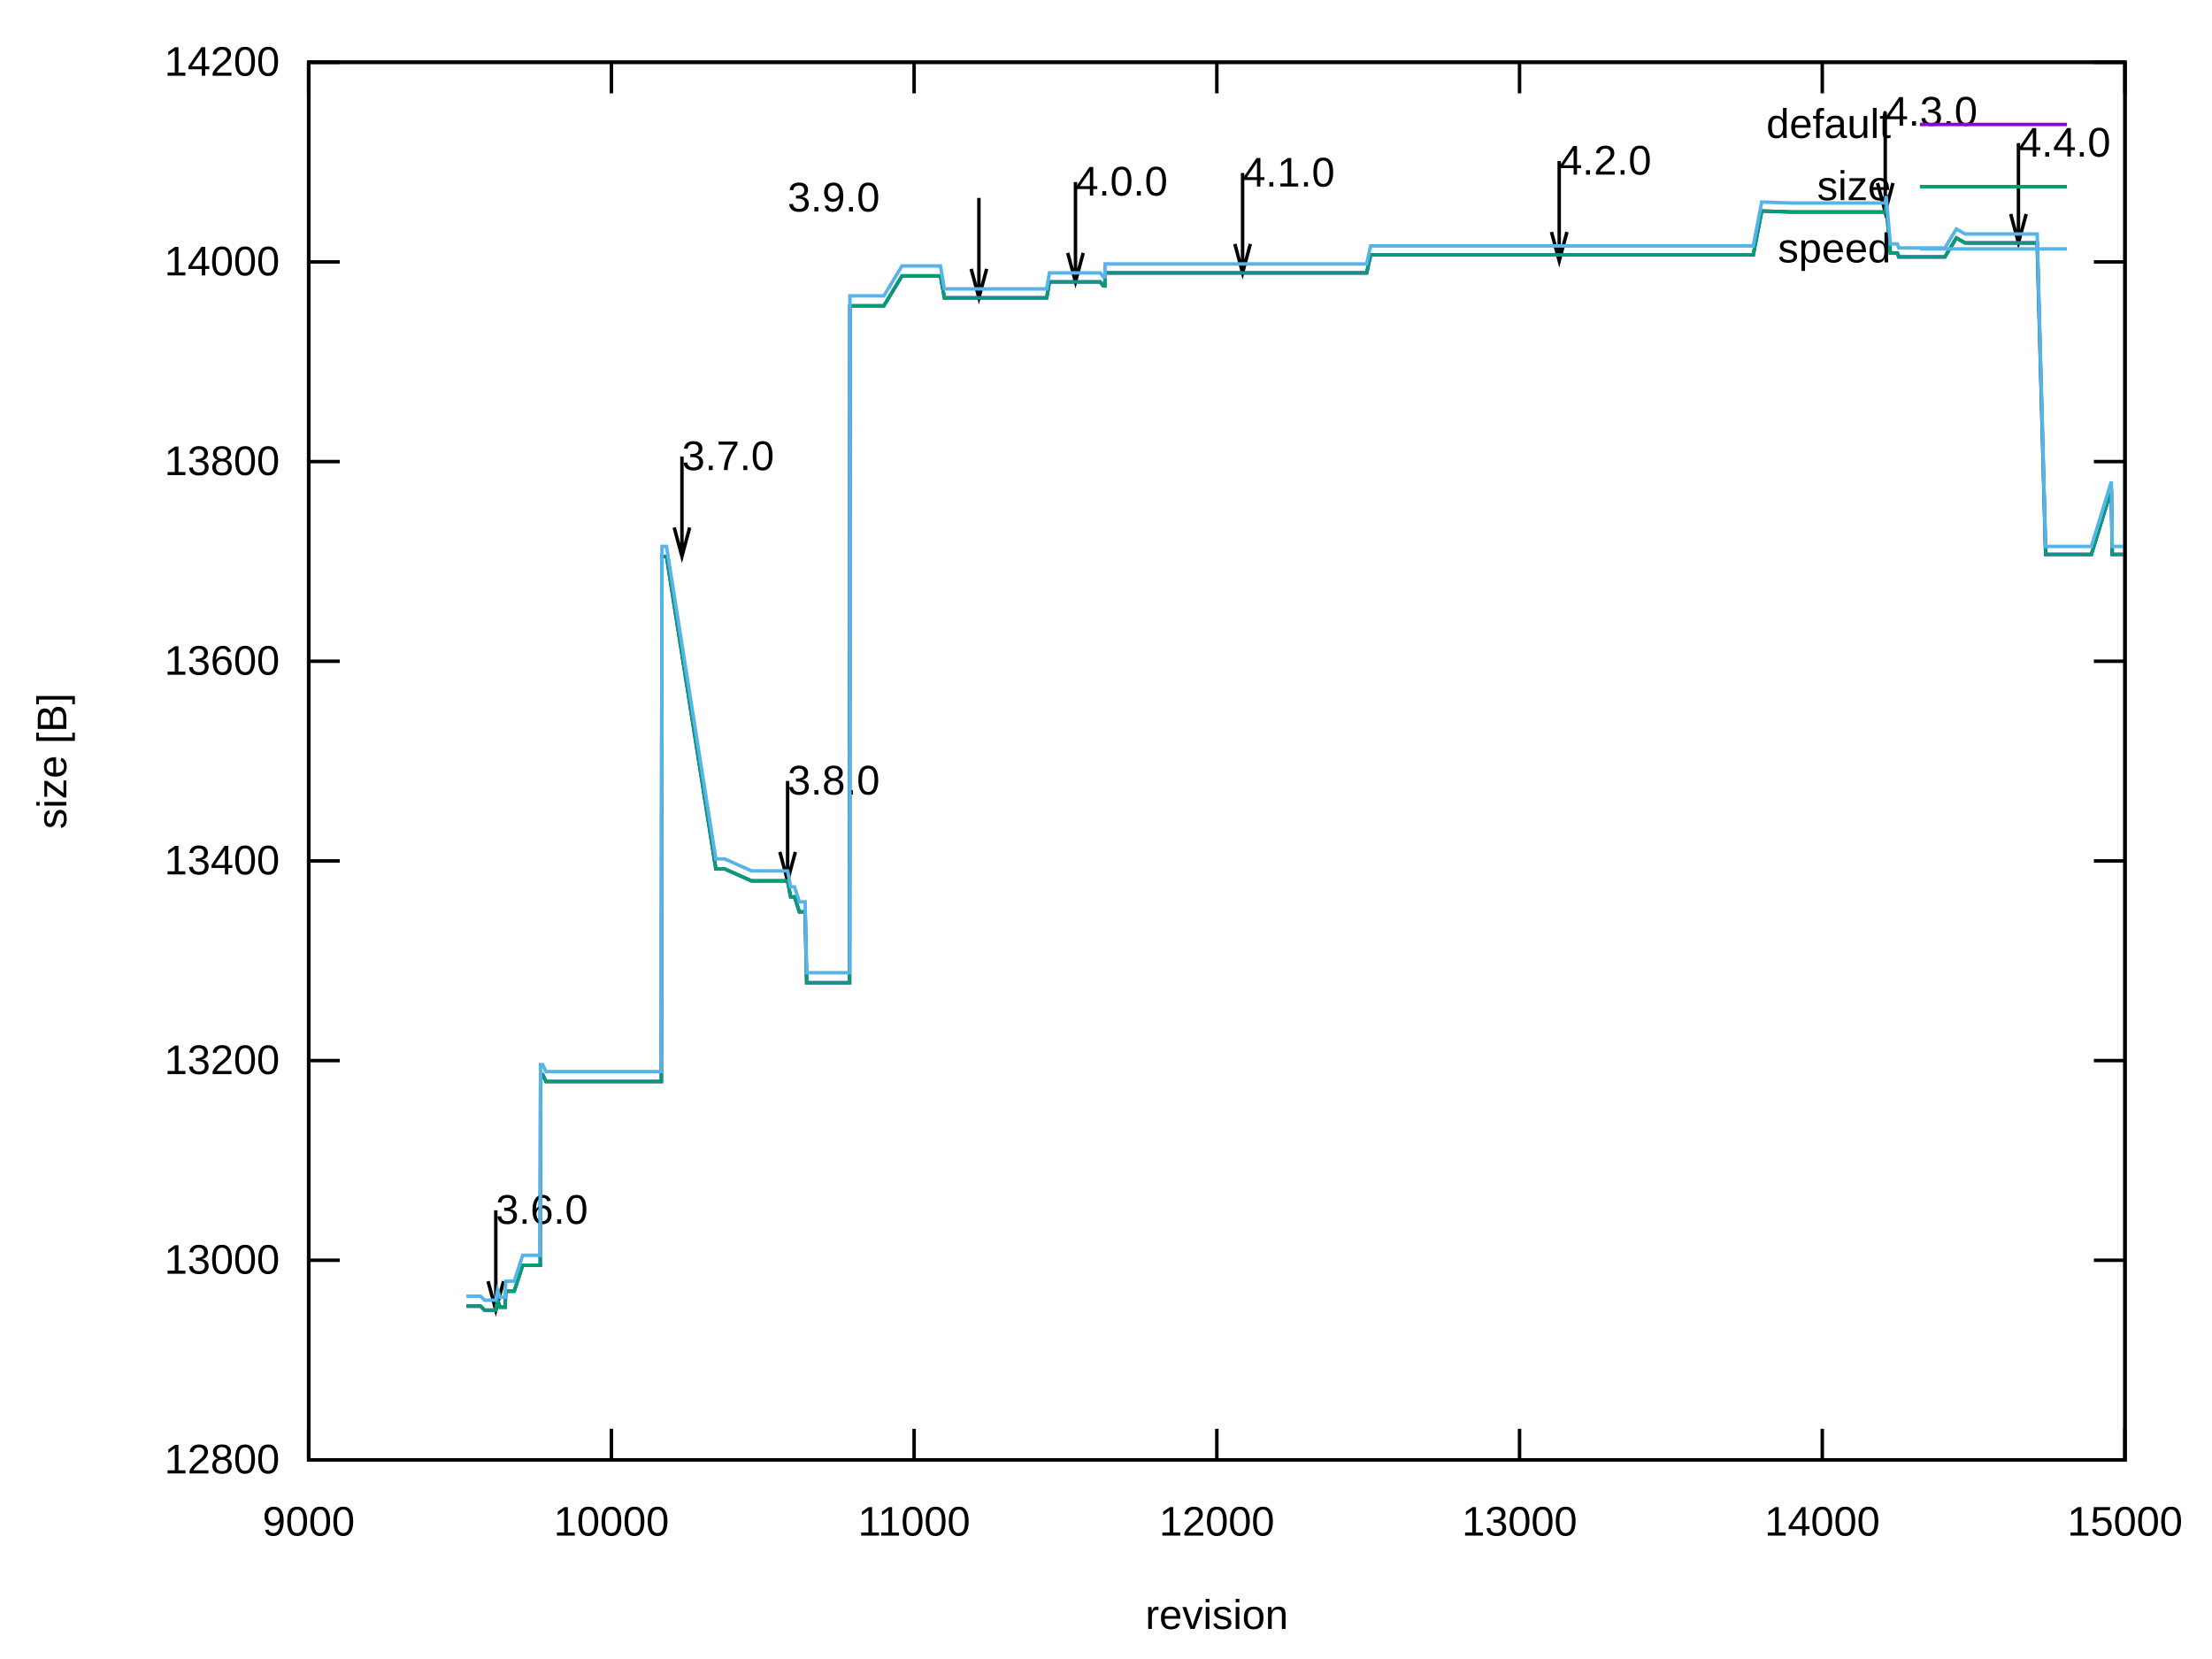
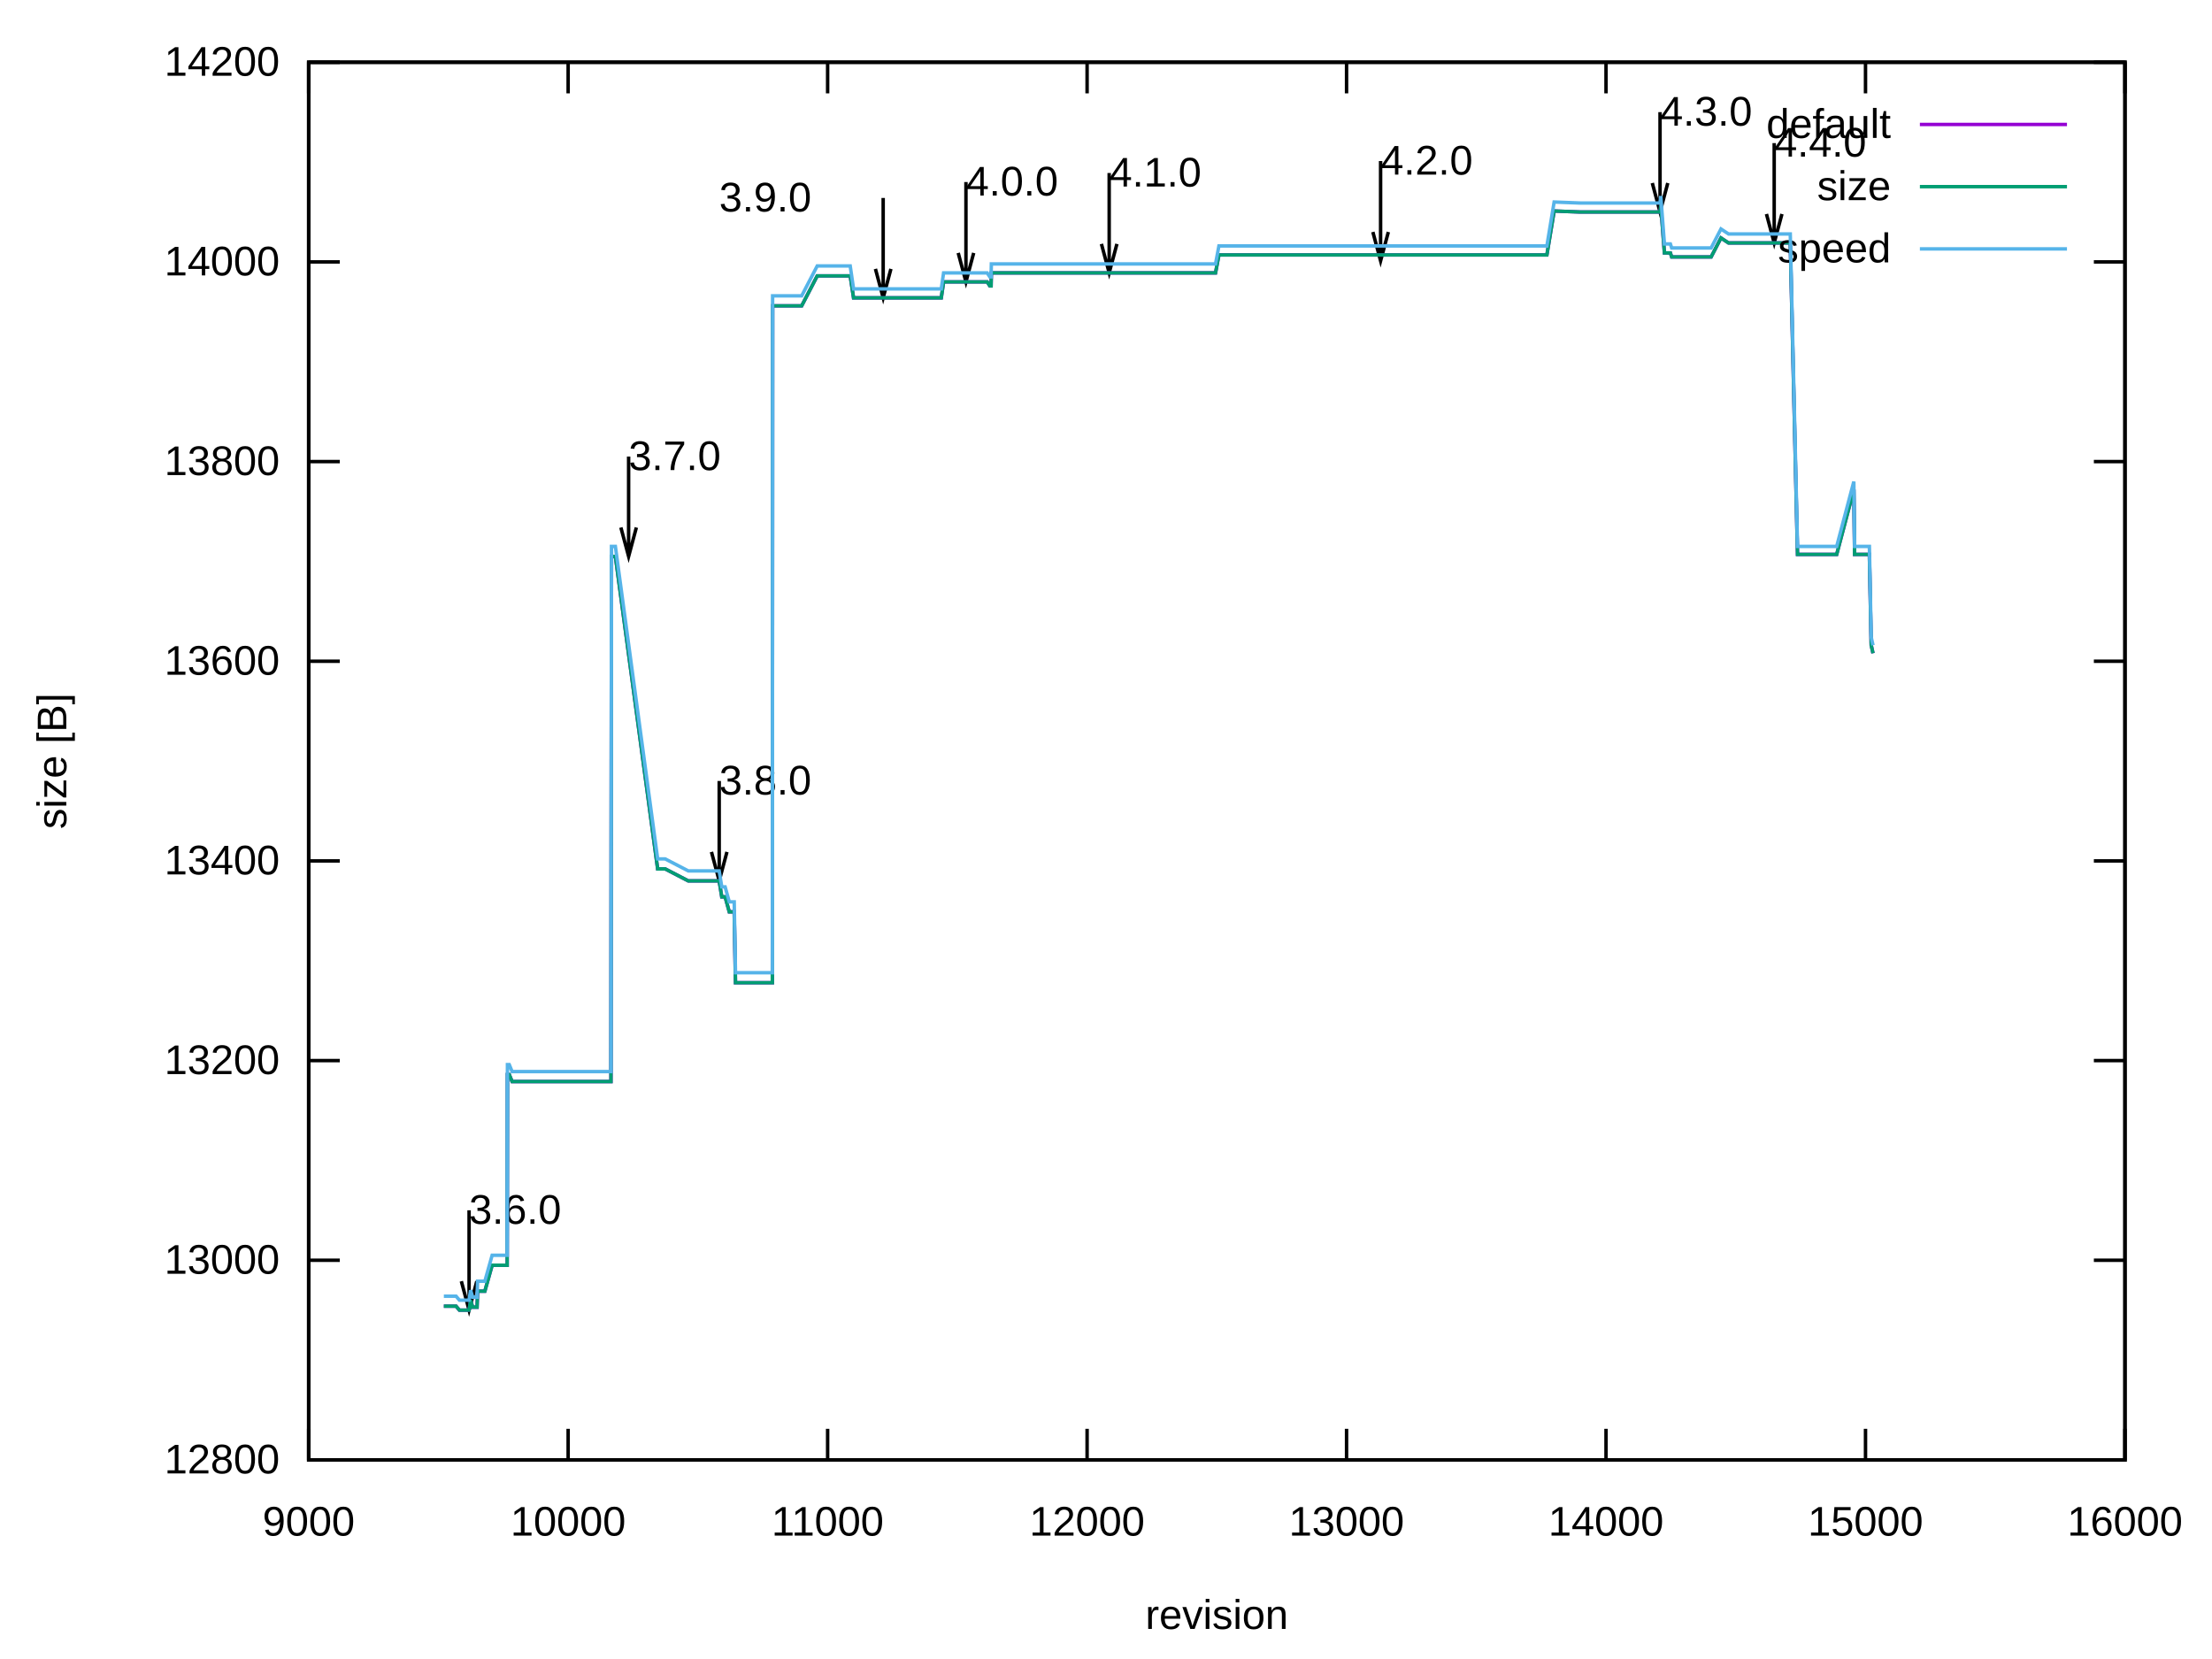
<svg xmlns="http://www.w3.org/2000/svg" xmlns:xlink="http://www.w3.org/1999/xlink" width="640" height="480" viewBox="0 0 640 480">
  <g id="gnuplot_canvas">
    <rect x="0" y="0" width="640" height="480" fill="none" />
    <defs>
      <circle id="gpDot" r="0.5" stroke-width="0.5" stroke="currentColor" />
      <path id="gpPt0" stroke-width="0.222" stroke="currentColor" d="M-1,0 h2 M0,-1 v2" />
      <path id="gpPt1" stroke-width="0.222" stroke="currentColor" d="M-1,-1 L1,1 M1,-1 L-1,1" />
      <path id="gpPt2" stroke-width="0.222" stroke="currentColor" d="M-1,0 L1,0 M0,-1 L0,1 M-1,-1 L1,1 M-1,1 L1,-1" />
      <rect id="gpPt3" stroke-width="0.222" stroke="currentColor" x="-1" y="-1" width="2" height="2" />
      <rect id="gpPt4" stroke-width="0.222" stroke="currentColor" fill="currentColor" x="-1" y="-1" width="2" height="2" />
      <circle id="gpPt5" stroke-width="0.222" stroke="currentColor" cx="0" cy="0" r="1" />
      <use xlink:href="#gpPt5" id="gpPt6" fill="currentColor" stroke="none" />
      <path id="gpPt7" stroke-width="0.222" stroke="currentColor" d="M0,-1.33 L-1.33,0.67 L1.33,0.67 z" />
      <use xlink:href="#gpPt7" id="gpPt8" fill="currentColor" stroke="none" />
      <use xlink:href="#gpPt7" id="gpPt9" stroke="currentColor" transform="rotate(180)" />
      <use xlink:href="#gpPt9" id="gpPt10" fill="currentColor" stroke="none" />
      <use xlink:href="#gpPt3" id="gpPt11" stroke="currentColor" transform="rotate(45)" />
      <use xlink:href="#gpPt11" id="gpPt12" fill="currentColor" stroke="none" />
      <path id="gpPt13" stroke-width="0.222" stroke="currentColor" d="M0,1.330 L1.265,0.411 L0.782,-1.067 L-0.782,-1.076 L-1.265,0.411 z" />
      <use xlink:href="#gpPt13" id="gpPt14" fill="currentColor" stroke="none" />
      <filter id="textbox" filterUnits="objectBoundingBox" x="0" y="0" height="1" width="1">
        <feFlood flood-color="white" flood-opacity="1" result="bgnd" />
        <feComposite in="SourceGraphic" in2="bgnd" operator="atop" />
      </filter>
      <filter id="greybox" filterUnits="objectBoundingBox" x="0" y="0" height="1" width="1">
        <feFlood flood-color="lightgrey" flood-opacity="1" result="grey" />
        <feComposite in="SourceGraphic" in2="grey" operator="atop" />
      </filter>
    </defs>
    <g fill="none" color="white" stroke="currentColor" stroke-width="1.00" stroke-linecap="butt" stroke-linejoin="miter">
</g>
    <g fill="none" color="black" stroke="currentColor" stroke-width="1.00" stroke-linecap="butt" stroke-linejoin="miter">
      <path stroke="black" d="M89.31,422.40 L98.31,422.40 M614.82,422.40 L605.82,422.40  " />
      <g transform="translate(80.92,426.30)" stroke="none" fill="black" font-family="Arial" font-size="12.00" text-anchor="end">
        <text>
          <tspan font-family="Arial"> 12800</tspan>
        </text>
      </g>
    </g>
    <g fill="none" color="black" stroke="currentColor" stroke-width="1.00" stroke-linecap="butt" stroke-linejoin="miter">
      <path stroke="black" d="M89.31,364.63 L98.31,364.63 M614.82,364.63 L605.82,364.63  " />
      <g transform="translate(80.92,368.53)" stroke="none" fill="black" font-family="Arial" font-size="12.00" text-anchor="end">
        <text>
          <tspan font-family="Arial"> 13000</tspan>
        </text>
      </g>
    </g>
    <g fill="none" color="black" stroke="currentColor" stroke-width="1.00" stroke-linecap="butt" stroke-linejoin="miter">
      <path stroke="black" d="M89.31,306.86 L98.31,306.86 M614.82,306.86 L605.82,306.86  " />
      <g transform="translate(80.92,310.76)" stroke="none" fill="black" font-family="Arial" font-size="12.00" text-anchor="end">
        <text>
          <tspan font-family="Arial"> 13200</tspan>
        </text>
      </g>
    </g>
    <g fill="none" color="black" stroke="currentColor" stroke-width="1.00" stroke-linecap="butt" stroke-linejoin="miter">
      <path stroke="black" d="M89.31,249.09 L98.31,249.09 M614.82,249.09 L605.82,249.09  " />
      <g transform="translate(80.92,252.99)" stroke="none" fill="black" font-family="Arial" font-size="12.00" text-anchor="end">
        <text>
          <tspan font-family="Arial"> 13400</tspan>
        </text>
      </g>
    </g>
    <g fill="none" color="black" stroke="currentColor" stroke-width="1.00" stroke-linecap="butt" stroke-linejoin="miter">
      <path stroke="black" d="M89.31,191.32 L98.31,191.32 M614.82,191.32 L605.82,191.32  " />
      <g transform="translate(80.92,195.22)" stroke="none" fill="black" font-family="Arial" font-size="12.00" text-anchor="end">
        <text>
          <tspan font-family="Arial"> 13600</tspan>
        </text>
      </g>
    </g>
    <g fill="none" color="black" stroke="currentColor" stroke-width="1.00" stroke-linecap="butt" stroke-linejoin="miter">
      <path stroke="black" d="M89.31,133.55 L98.31,133.55 M614.82,133.55 L605.82,133.55  " />
      <g transform="translate(80.92,137.45)" stroke="none" fill="black" font-family="Arial" font-size="12.00" text-anchor="end">
        <text>
          <tspan font-family="Arial"> 13800</tspan>
        </text>
      </g>
    </g>
    <g fill="none" color="black" stroke="currentColor" stroke-width="1.00" stroke-linecap="butt" stroke-linejoin="miter">
      <path stroke="black" d="M89.31,75.78 L98.31,75.78 M614.82,75.78 L605.82,75.78  " />
      <g transform="translate(80.92,79.68)" stroke="none" fill="black" font-family="Arial" font-size="12.00" text-anchor="end">
        <text>
          <tspan font-family="Arial"> 14000</tspan>
        </text>
      </g>
    </g>
    <g fill="none" color="black" stroke="currentColor" stroke-width="1.00" stroke-linecap="butt" stroke-linejoin="miter">
      <path stroke="black" d="M89.31,18.01 L98.31,18.01 M614.82,18.01 L605.82,18.01  " />
      <g transform="translate(80.92,21.91)" stroke="none" fill="black" font-family="Arial" font-size="12.00" text-anchor="end">
        <text>
          <tspan font-family="Arial"> 14200</tspan>
        </text>
      </g>
    </g>
    <g fill="none" color="black" stroke="currentColor" stroke-width="1.00" stroke-linecap="butt" stroke-linejoin="miter">
      <path stroke="black" d="M89.31,422.40 L89.31,413.40 M89.31,18.01 L89.31,27.01  " />
      <g transform="translate(89.31,444.30)" stroke="none" fill="black" font-family="Arial" font-size="12.00" text-anchor="middle">
        <text>
          <tspan font-family="Arial"> 9000</tspan>
        </text>
      </g>
    </g>
    <g fill="none" color="black" stroke="currentColor" stroke-width="1.00" stroke-linecap="butt" stroke-linejoin="miter">
-       <path stroke="black" d="M176.90,422.40 L176.90,413.40 M176.90,18.01 L176.90,27.01  " />
-       <g transform="translate(176.90,444.30)" stroke="none" fill="black" font-family="Arial" font-size="12.00" text-anchor="middle">
+       <path stroke="black" d="M164.38,422.40 L164.38,413.40 M164.38,18.01 L164.38,27.01  " />
+       <g transform="translate(164.38,444.30)" stroke="none" fill="black" font-family="Arial" font-size="12.00" text-anchor="middle">
        <text>
          <tspan font-family="Arial"> 10000</tspan>
        </text>
      </g>
    </g>
    <g fill="none" color="black" stroke="currentColor" stroke-width="1.00" stroke-linecap="butt" stroke-linejoin="miter">
-       <path stroke="black" d="M264.48,422.40 L264.48,413.40 M264.48,18.01 L264.48,27.01  " />
-       <g transform="translate(264.48,444.30)" stroke="none" fill="black" font-family="Arial" font-size="12.00" text-anchor="middle">
+       <path stroke="black" d="M239.46,422.40 L239.46,413.40 M239.46,18.01 L239.46,27.01  " />
+       <g transform="translate(239.46,444.30)" stroke="none" fill="black" font-family="Arial" font-size="12.00" text-anchor="middle">
        <text>
          <tspan font-family="Arial"> 11000</tspan>
        </text>
      </g>
    </g>
    <g fill="none" color="black" stroke="currentColor" stroke-width="1.00" stroke-linecap="butt" stroke-linejoin="miter">
-       <path stroke="black" d="M352.07,422.40 L352.07,413.40 M352.07,18.01 L352.07,27.01  " />
-       <g transform="translate(352.07,444.30)" stroke="none" fill="black" font-family="Arial" font-size="12.00" text-anchor="middle">
+       <path stroke="black" d="M314.53,422.40 L314.53,413.40 M314.53,18.01 L314.53,27.01  " />
+       <g transform="translate(314.53,444.30)" stroke="none" fill="black" font-family="Arial" font-size="12.00" text-anchor="middle">
        <text>
          <tspan font-family="Arial"> 12000</tspan>
        </text>
      </g>
    </g>
    <g fill="none" color="black" stroke="currentColor" stroke-width="1.00" stroke-linecap="butt" stroke-linejoin="miter">
-       <path stroke="black" d="M439.65,422.40 L439.65,413.40 M439.65,18.01 L439.65,27.01  " />
-       <g transform="translate(439.65,444.30)" stroke="none" fill="black" font-family="Arial" font-size="12.00" text-anchor="middle">
+       <path stroke="black" d="M389.60,422.40 L389.60,413.40 M389.60,18.01 L389.60,27.01  " />
+       <g transform="translate(389.60,444.30)" stroke="none" fill="black" font-family="Arial" font-size="12.00" text-anchor="middle">
        <text>
          <tspan font-family="Arial"> 13000</tspan>
        </text>
      </g>
    </g>
    <g fill="none" color="black" stroke="currentColor" stroke-width="1.00" stroke-linecap="butt" stroke-linejoin="miter">
-       <path stroke="black" d="M527.24,422.40 L527.24,413.40 M527.24,18.01 L527.24,27.01  " />
-       <g transform="translate(527.24,444.30)" stroke="none" fill="black" font-family="Arial" font-size="12.00" text-anchor="middle">
+       <path stroke="black" d="M464.67,422.40 L464.67,413.40 M464.67,18.01 L464.67,27.01  " />
+       <g transform="translate(464.67,444.30)" stroke="none" fill="black" font-family="Arial" font-size="12.00" text-anchor="middle">
        <text>
          <tspan font-family="Arial"> 14000</tspan>
+         </text>
+       </g>
+     </g>
+     <g fill="none" color="black" stroke="currentColor" stroke-width="1.00" stroke-linecap="butt" stroke-linejoin="miter">
+       <path stroke="black" d="M539.75,422.40 L539.75,413.40 M539.75,18.01 L539.75,27.01  " />
+       <g transform="translate(539.75,444.30)" stroke="none" fill="black" font-family="Arial" font-size="12.00" text-anchor="middle">
+         <text>
+           <tspan font-family="Arial"> 15000</tspan>
        </text>
      </g>
    </g>
    <g fill="none" color="black" stroke="currentColor" stroke-width="1.00" stroke-linecap="butt" stroke-linejoin="miter">
      <path stroke="black" d="M614.82,422.40 L614.82,413.40 M614.82,18.01 L614.82,27.01  " />
      <g transform="translate(614.82,444.30)" stroke="none" fill="black" font-family="Arial" font-size="12.00" text-anchor="middle">
        <text>
-           <tspan font-family="Arial"> 15000</tspan>
+           <tspan font-family="Arial"> 16000</tspan>
        </text>
      </g>
    </g>
    <g fill="none" color="black" stroke="currentColor" stroke-width="1.00" stroke-linecap="butt" stroke-linejoin="miter">
</g>
    <g fill="none" color="black" stroke="currentColor" stroke-width="1.00" stroke-linecap="butt" stroke-linejoin="miter">
      <path stroke="black" d="M89.31,18.01 L89.31,422.40 L614.82,422.40 L614.82,18.01 L89.31,18.01 Z  " />
-       <g transform="translate(143.44,354.09)" stroke="none" fill="black" font-family="Arial" font-size="12.00" text-anchor="start">
+       <g transform="translate(135.71,354.09)" stroke="none" fill="black" font-family="Arial" font-size="12.00" text-anchor="start">
        <text>
          <tspan font-family="Arial">3.6.0</tspan>
        </text>
      </g>
-       <g transform="translate(197.30,136.01)" stroke="none" fill="black" font-family="Arial" font-size="12.00" text-anchor="start">
+       <g transform="translate(181.87,136.01)" stroke="none" fill="black" font-family="Arial" font-size="12.00" text-anchor="start">
        <text>
          <tspan font-family="Arial">3.7.0</tspan>
        </text>
      </g>
-       <g transform="translate(227.87,229.88)" stroke="none" fill="black" font-family="Arial" font-size="12.00" text-anchor="start">
+       <g transform="translate(208.08,229.88)" stroke="none" fill="black" font-family="Arial" font-size="12.00" text-anchor="start">
        <text>
          <tspan font-family="Arial">3.8.0</tspan>
        </text>
      </g>
-       <g transform="translate(227.87,61.19)" stroke="none" fill="black" font-family="Arial" font-size="12.00" text-anchor="start">
+       <g transform="translate(208.08,61.19)" stroke="none" fill="black" font-family="Arial" font-size="12.00" text-anchor="start">
        <text>
          <tspan font-family="Arial">3.9.0</tspan>
        </text>
      </g>
-       <g transform="translate(311.16,56.57)" stroke="none" fill="black" font-family="Arial" font-size="12.00" text-anchor="start">
+       <g transform="translate(279.47,56.57)" stroke="none" fill="black" font-family="Arial" font-size="12.00" text-anchor="start">
        <text>
          <tspan font-family="Arial">4.0.0</tspan>
        </text>
      </g>
-       <g transform="translate(359.51,53.97)" stroke="none" fill="black" font-family="Arial" font-size="12.00" text-anchor="start">
+       <g transform="translate(320.91,53.97)" stroke="none" fill="black" font-family="Arial" font-size="12.00" text-anchor="start">
        <text>
          <tspan font-family="Arial">4.1.0</tspan>
        </text>
      </g>
-       <g transform="translate(451.12,50.51)" stroke="none" fill="black" font-family="Arial" font-size="12.00" text-anchor="start">
+       <g transform="translate(399.44,50.51)" stroke="none" fill="black" font-family="Arial" font-size="12.00" text-anchor="start">
        <text>
          <tspan font-family="Arial">4.2.0</tspan>
        </text>
      </g>
-       <g transform="translate(545.45,36.35)" stroke="none" fill="black" font-family="Arial" font-size="12.00" text-anchor="start">
+       <g transform="translate(480.29,36.35)" stroke="none" fill="black" font-family="Arial" font-size="12.00" text-anchor="start">
        <text>
          <tspan font-family="Arial">4.3.0</tspan>
        </text>
      </g>
-       <g transform="translate(583.99,45.31)" stroke="none" fill="black" font-family="Arial" font-size="12.00" text-anchor="start">
+       <g transform="translate(513.32,45.31)" stroke="none" fill="black" font-family="Arial" font-size="12.00" text-anchor="start">
        <text>
          <tspan font-family="Arial">4.4.0</tspan>
        </text>
      </g>
    </g>
    <g fill="none" color="black" stroke="currentColor" stroke-width="1.00" stroke-linecap="butt" stroke-linejoin="miter">
-       <path stroke="black" d="M141.21,370.70 L143.45,379.06 L145.69,370.70 M143.45,350.18 L143.45,379.06  " />
-     </g>
-     <g fill="none" color="black" stroke="currentColor" stroke-width="1.00" stroke-linecap="butt" stroke-linejoin="miter">
-       <path stroke="black" d="M195.07,152.62 L197.31,160.98 L199.55,152.62 M197.31,132.10 L197.31,160.98  " />
-     </g>
-     <g fill="none" color="black" stroke="currentColor" stroke-width="1.00" stroke-linecap="butt" stroke-linejoin="miter">
-       <path stroke="black" d="M225.64,246.49 L227.88,254.86 L230.12,246.49 M227.88,225.97 L227.88,254.86  " />
-     </g>
-     <g fill="none" color="black" stroke="currentColor" stroke-width="1.00" stroke-linecap="butt" stroke-linejoin="miter">
-       <path stroke="black" d="M280.99,77.80 L283.23,86.17 L285.47,77.80 M283.23,57.28 L283.23,86.17  " />
-     </g>
-     <g fill="none" color="black" stroke="currentColor" stroke-width="1.00" stroke-linecap="butt" stroke-linejoin="miter">
-       <path stroke="black" d="M308.93,73.18 L311.17,81.55 L313.41,73.18 M311.17,52.66 L311.17,81.55  " />
-     </g>
-     <g fill="none" color="black" stroke="currentColor" stroke-width="1.00" stroke-linecap="butt" stroke-linejoin="miter">
-       <path stroke="black" d="M357.28,70.58 L359.52,78.95 L361.76,70.58 M359.52,50.06 L359.52,78.95  " />
-     </g>
-     <g fill="none" color="black" stroke="currentColor" stroke-width="1.00" stroke-linecap="butt" stroke-linejoin="miter">
-       <path stroke="black" d="M448.89,67.12 L451.13,75.48 L453.37,67.12 M451.13,46.60 L451.13,75.48  " />
-     </g>
-     <g fill="none" color="black" stroke="currentColor" stroke-width="1.00" stroke-linecap="butt" stroke-linejoin="miter">
-       <path stroke="black" d="M543.22,52.96 L545.46,61.33 L547.70,52.96 M545.46,32.44 L545.46,61.33  " />
-     </g>
-     <g fill="none" color="black" stroke="currentColor" stroke-width="1.00" stroke-linecap="butt" stroke-linejoin="miter">
-       <path stroke="black" d="M581.76,61.92 L584.00,70.28 L586.24,61.92 M584.00,41.40 L584.00,70.28  " />
+       <path stroke="black" d="M133.48,370.70 L135.72,379.06 L137.96,370.70 M135.72,350.18 L135.72,379.06  " />
+     </g>
+     <g fill="none" color="black" stroke="currentColor" stroke-width="1.00" stroke-linecap="butt" stroke-linejoin="miter">
+       <path stroke="black" d="M179.64,152.62 L181.88,160.98 L184.12,152.62 M181.88,132.10 L181.88,160.98  " />
+     </g>
+     <g fill="none" color="black" stroke="currentColor" stroke-width="1.00" stroke-linecap="butt" stroke-linejoin="miter">
+       <path stroke="black" d="M205.85,246.49 L208.09,254.86 L210.33,246.49 M208.09,225.97 L208.09,254.86  " />
+     </g>
+     <g fill="none" color="black" stroke="currentColor" stroke-width="1.00" stroke-linecap="butt" stroke-linejoin="miter">
+       <path stroke="black" d="M253.29,77.80 L255.53,86.17 L257.77,77.80 M255.53,57.28 L255.53,86.17  " />
+     </g>
+     <g fill="none" color="black" stroke="currentColor" stroke-width="1.00" stroke-linecap="butt" stroke-linejoin="miter">
+       <path stroke="black" d="M277.24,73.18 L279.48,81.55 L281.72,73.18 M279.48,52.66 L279.48,81.55  " />
+     </g>
+     <g fill="none" color="black" stroke="currentColor" stroke-width="1.00" stroke-linecap="butt" stroke-linejoin="miter">
+       <path stroke="black" d="M318.68,70.58 L320.92,78.95 L323.16,70.58 M320.92,50.06 L320.92,78.95  " />
+     </g>
+     <g fill="none" color="black" stroke="currentColor" stroke-width="1.00" stroke-linecap="butt" stroke-linejoin="miter">
+       <path stroke="black" d="M397.21,67.12 L399.45,75.48 L401.69,67.12 M399.45,46.60 L399.45,75.48  " />
+     </g>
+     <g fill="none" color="black" stroke="currentColor" stroke-width="1.00" stroke-linecap="butt" stroke-linejoin="miter">
+       <path stroke="black" d="M478.06,52.96 L480.30,61.33 L482.54,52.96 M480.30,32.44 L480.30,61.33  " />
+     </g>
+     <g fill="none" color="black" stroke="currentColor" stroke-width="1.00" stroke-linecap="butt" stroke-linejoin="miter">
+       <path stroke="black" d="M511.09,61.92 L513.33,70.28 L515.57,61.92 M513.33,41.40 L513.33,70.28  " />
    </g>
    <g fill="none" color="black" stroke="currentColor" stroke-width="1.00" stroke-linecap="butt" stroke-linejoin="miter">
</g>
    <g id="gnuplot_plot_1">
      <g fill="none" color="black" stroke="currentColor" stroke-width="1.00" stroke-linecap="butt" stroke-linejoin="miter">
        <g transform="translate(547.09,39.91)" stroke="none" fill="black" font-family="Arial" font-size="12.00" text-anchor="end">
          <text>
            <tspan font-family="Arial">default</tspan>
          </text>
        </g>
      </g>
      <g fill="none" color="black" stroke="currentColor" stroke-width="1.00" stroke-linecap="butt" stroke-linejoin="miter">
-         <path stroke="rgb(148,   0, 211)" d="M555.48,36.01 L598.04,36.01 M134.94,377.92 L136.61,377.92 L137.48,377.92 L139.06,377.92 L140.20,379.07 L140.90,379.07   L141.51,379.07 L141.95,379.07 L142.04,379.07 L142.12,379.07 L142.21,379.07 L143.44,379.07 L143.96,376.18 L144.66,378.21   L144.93,378.21 L145.01,378.21 L145.10,378.21 L145.19,378.21 L145.36,378.21 L145.80,378.21 L145.89,378.21 L146.15,378.21   L146.33,373.58 L146.50,373.58 L146.59,373.58 L147.03,373.58 L147.29,373.58 L147.47,373.58 L147.55,373.58 L147.64,373.58   L148.78,373.58 L151.23,366.07 L153.25,366.07 L154.12,366.07 L154.74,366.07 L155.09,366.07 L155.96,366.07 L156.22,366.07   L156.31,366.07 L156.40,310.90 L156.49,310.90 L157.01,310.90 L157.98,312.93 L158.50,312.93 L158.59,312.93 L158.76,312.93   L159.12,312.93 L159.64,312.93 L159.99,312.93 L160.08,312.93 L160.69,312.93 L160.95,312.93 L161.04,312.93 L161.13,312.93   L162.01,312.93 L162.18,312.93 L162.53,312.93 L166.30,312.93 L172.43,312.93 L172.78,312.93 L172.95,312.93 L173.04,312.93   L173.48,312.93 L191.17,312.93 L191.35,312.93 L191.52,160.99 L192.13,160.99 L192.75,160.99 L192.84,160.99 L207.11,251.40   L207.46,251.40 L207.55,251.40 L208.95,251.40 L209.04,251.40 L209.65,251.40 L217.45,254.87 L220.25,254.87 L221.56,254.87   L224.19,254.87 L225.77,254.87 L227.87,254.87 L228.75,259.49 L229.53,259.49 L229.88,259.49 L231.29,263.82 L232.95,263.82   L233.39,284.33 L234.35,284.33 L234.70,284.33 L235.40,284.33 L244.77,284.33 L245.39,284.33 L245.74,284.33 L245.82,284.33   L245.91,88.49 L246.09,88.49 L246.96,88.49 L255.72,88.49 L260.98,79.82 L262.20,79.82 L272.10,79.82 L273.24,86.18   L277.62,86.18 L283.22,86.18 L287.25,86.18 L293.38,86.18 L293.82,86.18 L296.97,86.18 L302.58,86.18 L302.84,86.18   L303.63,81.56 L308.89,81.56 L309.06,81.56 L311.16,81.56 L315.80,81.56 L318.26,81.56 L318.34,81.56 L319.22,82.71   L319.66,82.71 L319.75,78.96 L320.27,78.96 L320.36,78.96 L327.72,78.96 L336.47,78.96 L352.15,78.96 L356.97,78.96   L359.51,78.96 L360.65,78.96 L360.82,78.96 L361.00,78.96 L361.35,78.96 L361.61,78.96 L362.05,78.96 L386.40,78.96   L388.41,78.96 L389.73,78.96 L391.48,78.96 L392.70,78.96 L394.81,78.96 L395.42,78.96 L396.56,73.76 L408.29,73.76   L411.01,73.76 L412.41,73.76 L412.67,73.76 L417.40,73.76 L420.73,73.76 L421.70,73.76 L424.50,73.76 L427.56,73.76   L428.70,73.76 L430.10,73.76 L430.89,73.76 L436.93,73.76 L451.12,73.76 L457.17,73.76 L465.93,73.76 L483.00,73.76   L500.00,73.76 L500.87,73.76 L501.75,73.76 L505.16,73.76 L507.27,73.76 L509.72,61.05 L518.48,61.34 L527.24,61.34   L543.35,61.34 L545.45,61.34 L545.72,59.32 L546.94,73.18 L547.82,73.18 L548.08,73.18 L548.78,73.18 L548.96,73.18   L549.39,74.34 L553.51,74.34 L557.54,74.34 L559.64,74.34 L562.09,74.34 L562.71,74.34 L566.04,68.85 L568.58,70.29   L571.90,70.29 L573.48,70.29 L583.99,70.29 L584.17,70.29 L589.42,70.29 L591.87,160.41 L598.79,160.41 L605.10,160.41   L610.88,141.64 L611.14,160.41 L614.47,160.41  " />
+         <path stroke="rgb(148,   0, 211)" d="M555.48,36.01 L598.04,36.01 M128.42,377.92 L129.85,377.92 L130.60,377.92 L131.95,377.92 L132.93,379.07 L133.53,379.07   L134.05,379.07 L134.43,379.07 L134.50,379.07 L134.58,379.07 L134.65,379.07 L135.71,379.07 L136.16,376.18 L136.76,378.21   L136.98,378.21 L137.06,378.21 L137.13,378.21 L137.21,378.21 L137.36,378.21 L137.73,378.21 L137.81,378.21 L138.03,378.21   L138.18,373.58 L138.33,373.58 L138.41,373.58 L138.78,373.58 L139.01,373.58 L139.16,373.58 L139.23,373.58 L139.31,373.58   L140.28,373.58 L142.39,366.07 L144.11,366.07 L144.86,366.07 L145.39,366.07 L145.69,366.07 L146.44,366.07 L146.67,366.07   L146.74,366.07 L146.82,310.90 L146.89,310.90 L147.34,310.90 L148.17,312.93 L148.62,312.93 L148.69,312.93 L148.84,312.93   L149.14,312.93 L149.59,312.93 L149.89,312.93 L149.97,312.93 L150.49,312.93 L150.72,312.93 L150.79,312.93 L150.87,312.93   L151.62,312.93 L151.77,312.93 L152.07,312.93 L155.30,312.93 L160.55,312.93 L160.85,312.93 L161.00,312.93 L161.08,312.93   L161.46,312.93 L176.62,312.93 L176.77,312.93 L176.92,160.99 L177.45,160.99 L177.97,160.99 L178.05,160.99 L190.28,251.40   L190.58,251.40 L190.66,251.40 L191.86,251.40 L191.93,251.40 L192.46,251.40 L199.14,254.87 L201.54,254.87 L202.67,254.87   L204.92,254.87 L206.27,254.87 L208.08,254.87 L208.83,259.49 L209.50,259.49 L209.80,259.49 L211.00,263.82 L212.43,263.82   L212.80,284.33 L213.63,284.33 L213.93,284.33 L214.53,284.33 L222.56,284.33 L223.09,284.33 L223.39,284.33 L223.47,284.33   L223.54,88.49 L223.69,88.49 L224.44,88.49 L231.95,88.49 L236.45,79.82 L237.50,79.82 L245.99,79.82 L246.96,86.18   L250.72,86.18 L255.52,86.18 L258.97,86.18 L264.23,86.18 L264.61,86.18 L267.31,86.18 L272.11,86.18 L272.34,86.18   L273.01,81.56 L277.52,81.56 L277.67,81.56 L279.47,81.56 L283.45,81.56 L285.55,81.56 L285.63,81.56 L286.38,82.71   L286.75,82.71 L286.83,78.96 L287.28,78.96 L287.35,78.96 L293.66,78.96 L301.17,78.96 L314.60,78.96 L318.73,78.96   L320.91,78.96 L321.89,78.96 L322.04,78.96 L322.19,78.96 L322.49,78.96 L322.71,78.96 L323.09,78.96 L343.96,78.96   L345.68,78.96 L346.81,78.96 L348.31,78.96 L349.36,78.96 L351.16,78.96 L351.69,78.96 L352.67,73.76 L362.73,73.76   L365.05,73.76 L366.25,73.76 L366.48,73.76 L370.53,73.76 L373.39,73.76 L374.21,73.76 L376.61,73.76 L379.24,73.76   L380.22,73.76 L381.42,73.76 L382.09,73.76 L387.27,73.76 L399.44,73.76 L404.62,73.76 L412.12,73.76 L426.76,73.76   L441.33,73.76 L442.08,73.76 L442.83,73.76 L445.76,73.76 L447.56,73.76 L449.66,61.05 L457.17,61.34 L464.67,61.34   L478.49,61.34 L480.29,61.34 L480.51,59.32 L481.57,73.18 L482.32,73.18 L482.54,73.18 L483.14,73.18 L483.29,73.18   L483.67,74.34 L487.20,74.34 L490.65,74.34 L492.45,74.34 L494.55,74.34 L495.08,74.34 L497.93,68.85 L500.11,70.29   L502.96,70.29 L504.31,70.29 L513.32,70.29 L513.47,70.29 L517.98,70.29 L520.08,160.41 L526.01,160.41 L531.41,160.41   L536.37,141.64 L536.59,160.41 L539.45,160.41 L540.87,160.41 L541.40,186.70 L541.92,189.01  " />
      </g>
    </g>
    <g id="gnuplot_plot_2">
      <g fill="none" color="black" stroke="currentColor" stroke-width="1.00" stroke-linecap="butt" stroke-linejoin="miter">
        <g transform="translate(547.09,57.91)" stroke="none" fill="black" font-family="Arial" font-size="12.00" text-anchor="end">
          <text>
            <tspan font-family="Arial">size</tspan>
          </text>
        </g>
      </g>
      <g fill="none" color="black" stroke="currentColor" stroke-width="1.00" stroke-linecap="butt" stroke-linejoin="miter">
-         <path stroke="rgb(  0, 158, 115)" d="M555.48,54.01 L598.04,54.01 M134.94,377.92 L136.61,377.92 L137.48,377.92 L139.06,377.92 L140.20,379.07 L140.90,379.07   L141.51,379.07 L141.95,379.07 L142.04,379.07 L142.12,379.07 L142.21,379.07 L143.44,379.07 L143.96,376.18 L144.66,378.21   L144.93,378.21 L145.01,378.21 L145.10,378.21 L145.19,378.21 L145.36,378.21 L145.80,378.21 L145.89,378.21 L146.15,378.21   L146.33,373.58 L146.50,373.58 L146.59,373.58 L147.03,373.58 L147.29,373.58 L147.47,373.58 L147.55,373.58 L147.64,373.58   L148.78,373.58 L151.23,366.07 L153.25,366.07 L154.12,366.07 L154.74,366.07 L155.09,366.07 L155.96,366.07 L156.22,366.07   L156.31,366.07 L156.40,310.90 L156.49,310.90 L157.01,310.90 L157.98,312.93 L158.50,312.93 L158.59,312.93 L158.76,312.93   L159.12,312.93 L159.64,312.93 L159.99,312.93 L160.08,312.93 L160.69,312.93 L160.95,312.93 L161.04,312.93 L161.13,312.93   L162.01,312.93 L162.18,312.93 L162.53,312.93 L166.30,312.93 L172.43,312.93 L172.78,312.93 L172.95,312.93 L173.04,312.93   L173.48,312.93 L191.17,312.93 L191.35,312.93 L191.52,160.99 L192.13,160.99 L192.75,160.99 L192.84,160.99 L207.11,251.40   L207.46,251.40 L207.55,251.40 L208.95,251.40 L209.04,251.40 L209.65,251.40 L217.45,254.87 L220.25,254.87 L221.56,254.87   L224.19,254.87 L225.77,254.87 L227.87,254.87 L228.75,259.49 L229.53,259.49 L229.88,259.49 L231.29,263.82 L232.95,263.82   L233.39,284.33 L234.35,284.33 L234.70,284.33 L235.40,284.33 L244.77,284.33 L245.39,284.33 L245.74,284.33 L245.82,284.33   L245.91,88.49 L246.09,88.49 L246.96,88.49 L255.72,88.49 L260.98,79.82 L262.20,79.82 L272.10,79.82 L273.24,86.18   L277.62,86.18 L283.22,86.18 L287.25,86.18 L293.38,86.18 L293.82,86.18 L296.97,86.18 L302.58,86.18 L302.84,86.18   L303.63,81.56 L308.89,81.56 L309.06,81.56 L311.16,81.56 L315.80,81.56 L318.26,81.56 L318.34,81.56 L319.22,82.71   L319.66,82.71 L319.75,78.96 L320.27,78.96 L320.36,78.96 L327.72,78.96 L336.47,78.96 L352.15,78.96 L356.97,78.96   L359.51,78.96 L360.65,78.96 L360.82,78.96 L361.00,78.96 L361.35,78.96 L361.61,78.96 L362.05,78.96 L386.40,78.96   L388.41,78.96 L389.73,78.96 L391.48,78.96 L392.70,78.96 L394.81,78.96 L395.42,78.96 L396.56,73.76 L408.29,73.76   L411.01,73.76 L412.41,73.76 L412.67,73.76 L417.40,73.76 L420.73,73.76 L421.70,73.76 L424.50,73.76 L427.56,73.76   L428.70,73.76 L430.10,73.76 L430.89,73.76 L436.93,73.76 L451.12,73.76 L457.17,73.76 L465.93,73.76 L483.00,73.76   L500.00,73.76 L500.87,73.76 L501.75,73.76 L505.16,73.76 L507.27,73.76 L509.72,61.05 L518.48,61.34 L527.24,61.34   L543.35,61.34 L545.45,61.34 L545.72,59.32 L546.94,73.18 L547.82,73.18 L548.08,73.18 L548.78,73.18 L548.96,73.18   L549.39,74.34 L553.51,74.34 L557.54,74.34 L559.64,74.34 L562.09,74.34 L562.71,74.34 L566.04,68.85 L568.58,70.29   L571.90,70.29 L573.48,70.29 L583.99,70.29 L584.17,70.29 L589.42,70.29 L591.87,160.41 L598.79,160.41 L605.10,160.41   L610.88,141.64 L611.14,160.41 L614.47,160.41  " />
+         <path stroke="rgb(  0, 158, 115)" d="M555.48,54.01 L598.04,54.01 M128.42,377.92 L129.85,377.92 L130.60,377.92 L131.95,377.92 L132.93,379.07 L133.53,379.07   L134.05,379.07 L134.43,379.07 L134.50,379.07 L134.58,379.07 L134.65,379.07 L135.71,379.07 L136.16,376.18 L136.76,378.21   L136.98,378.21 L137.06,378.21 L137.13,378.21 L137.21,378.21 L137.36,378.21 L137.73,378.21 L137.81,378.21 L138.03,378.21   L138.18,373.58 L138.33,373.58 L138.41,373.58 L138.78,373.58 L139.01,373.58 L139.16,373.58 L139.23,373.58 L139.31,373.58   L140.28,373.58 L142.39,366.07 L144.11,366.07 L144.86,366.07 L145.39,366.07 L145.69,366.07 L146.44,366.07 L146.67,366.07   L146.74,366.07 L146.82,310.90 L146.89,310.90 L147.34,310.90 L148.17,312.93 L148.62,312.93 L148.69,312.93 L148.84,312.93   L149.14,312.93 L149.59,312.93 L149.89,312.93 L149.97,312.93 L150.49,312.93 L150.72,312.93 L150.79,312.93 L150.87,312.93   L151.62,312.93 L151.77,312.93 L152.07,312.93 L155.30,312.93 L160.55,312.93 L160.85,312.93 L161.00,312.93 L161.08,312.93   L161.46,312.93 L176.62,312.93 L176.77,312.93 L176.92,160.99 L177.45,160.99 L177.97,160.99 L178.05,160.99 L190.28,251.40   L190.58,251.40 L190.66,251.40 L191.86,251.40 L191.93,251.40 L192.46,251.40 L199.14,254.87 L201.54,254.87 L202.67,254.87   L204.92,254.87 L206.27,254.87 L208.08,254.87 L208.83,259.49 L209.50,259.49 L209.80,259.49 L211.00,263.82 L212.43,263.82   L212.80,284.33 L213.63,284.33 L213.93,284.33 L214.53,284.33 L222.56,284.33 L223.09,284.33 L223.39,284.33 L223.47,284.33   L223.54,88.49 L223.69,88.49 L224.44,88.49 L231.95,88.49 L236.45,79.82 L237.50,79.82 L245.99,79.82 L246.96,86.18   L250.72,86.18 L255.52,86.18 L258.97,86.18 L264.23,86.18 L264.61,86.18 L267.31,86.18 L272.11,86.18 L272.34,86.18   L273.01,81.56 L277.52,81.56 L277.67,81.56 L279.47,81.56 L283.45,81.56 L285.55,81.56 L285.63,81.56 L286.38,82.71   L286.75,82.71 L286.83,78.96 L287.28,78.96 L287.35,78.96 L293.66,78.96 L301.17,78.96 L314.60,78.96 L318.73,78.96   L320.91,78.96 L321.89,78.96 L322.04,78.96 L322.19,78.96 L322.49,78.96 L322.71,78.96 L323.09,78.96 L343.96,78.96   L345.68,78.96 L346.81,78.96 L348.31,78.96 L349.36,78.96 L351.16,78.96 L351.69,78.96 L352.67,73.76 L362.73,73.76   L365.05,73.76 L366.25,73.76 L366.48,73.76 L370.53,73.76 L373.39,73.76 L374.21,73.76 L376.61,73.76 L379.24,73.76   L380.22,73.76 L381.42,73.76 L382.09,73.76 L387.27,73.76 L399.44,73.76 L404.62,73.76 L412.12,73.76 L426.76,73.76   L441.33,73.76 L442.08,73.76 L442.83,73.76 L445.76,73.76 L447.56,73.76 L449.66,61.05 L457.17,61.34 L464.67,61.34   L478.49,61.34 L480.29,61.34 L480.51,59.32 L481.57,73.18 L482.32,73.18 L482.54,73.18 L483.14,73.18 L483.29,73.18   L483.67,74.34 L487.20,74.34 L490.65,74.34 L492.45,74.34 L494.55,74.34 L495.08,74.34 L497.93,68.85 L500.11,70.29   L502.96,70.29 L504.31,70.29 L513.32,70.29 L513.47,70.29 L517.98,70.29 L520.08,160.41 L526.01,160.41 L531.41,160.41   L536.37,141.64 L536.59,160.41 L539.45,160.41 L540.87,160.41 L541.40,186.70 L541.92,189.01  " />
      </g>
    </g>
    <g id="gnuplot_plot_3">
      <g fill="none" color="black" stroke="currentColor" stroke-width="1.00" stroke-linecap="butt" stroke-linejoin="miter">
        <g transform="translate(547.09,75.91)" stroke="none" fill="black" font-family="Arial" font-size="12.00" text-anchor="end">
          <text>
            <tspan font-family="Arial">speed</tspan>
          </text>
        </g>
      </g>
      <g fill="none" color="black" stroke="currentColor" stroke-width="1.00" stroke-linecap="butt" stroke-linejoin="miter">
-         <path stroke="rgb( 86, 180, 233)" d="M555.48,72.01 L598.04,72.01 M134.94,375.03 L136.61,375.03 L137.48,375.03 L139.06,375.03 L140.20,376.18 L140.90,376.18   L141.51,376.18 L141.95,376.18 L142.04,376.18 L142.12,376.18 L142.21,376.18 L143.44,376.18 L143.96,373.30 L144.66,375.32   L144.93,375.32 L145.01,375.32 L145.10,375.32 L145.19,375.32 L145.36,375.32 L145.80,375.32 L145.89,375.32 L146.15,375.32   L146.33,370.70 L146.50,370.70 L146.59,370.70 L147.03,370.70 L147.29,370.70 L147.47,370.70 L147.55,370.70 L147.64,370.70   L148.78,370.70 L151.23,363.19 L153.25,363.19 L154.12,363.19 L154.74,363.19 L155.09,363.19 L155.96,363.19 L156.22,363.19   L156.31,363.19 L156.40,308.02 L156.49,308.02 L157.01,308.02 L157.98,310.04 L158.50,310.04 L158.59,310.04 L158.76,310.04   L159.12,310.04 L159.64,310.04 L159.99,310.04 L160.08,310.04 L160.69,310.04 L160.95,310.04 L161.04,310.04 L161.13,310.04   L162.01,310.04 L162.18,310.04 L162.53,310.04 L166.30,310.04 L172.43,310.04 L172.78,310.04 L172.95,310.04 L173.04,310.04   L173.48,310.04 L191.17,310.04 L191.35,310.04 L191.52,158.10 L192.13,158.10 L192.75,158.10 L192.84,158.10 L207.11,248.51   L207.46,248.51 L207.55,248.51 L208.95,248.51 L209.04,248.51 L209.65,248.51 L217.45,251.98 L220.25,251.98 L221.56,251.98   L224.19,251.98 L225.77,251.98 L227.87,251.98 L228.75,256.60 L229.53,256.60 L229.88,256.60 L231.29,260.93 L232.95,260.93   L233.39,281.44 L234.35,281.44 L234.70,281.44 L235.40,281.44 L244.77,281.44 L245.39,281.44 L245.74,281.44 L245.82,281.44   L245.91,85.60 L246.09,85.60 L246.96,85.60 L255.72,85.60 L260.98,76.94 L262.20,76.94 L272.10,76.94 L273.24,83.58   L277.62,83.58 L283.22,83.58 L287.25,83.58 L293.38,83.58 L293.82,83.58 L296.97,83.58 L302.58,83.58 L302.84,83.58   L303.63,78.96 L308.89,78.96 L309.06,78.96 L311.16,78.96 L315.80,78.96 L318.26,78.96 L318.34,78.96 L319.22,80.11   L319.66,80.11 L319.75,76.36 L320.27,76.36 L320.36,76.36 L327.72,76.36 L336.47,76.36 L352.15,76.36 L356.97,76.36   L359.51,76.36 L360.65,76.36 L360.82,76.36 L361.00,76.36 L361.35,76.36 L361.61,76.36 L362.05,76.36 L386.40,76.36   L388.41,76.36 L389.73,76.36 L391.48,76.36 L392.70,76.36 L394.81,76.36 L395.42,76.36 L396.56,71.16 L408.29,71.16   L411.01,71.16 L412.41,71.16 L412.67,71.16 L417.40,71.16 L420.73,71.16 L421.70,71.16 L424.50,71.16 L427.56,71.16   L428.70,71.16 L430.10,71.16 L430.89,71.16 L436.93,71.16 L451.12,71.16 L457.17,71.16 L465.93,71.16 L483.00,71.16   L500.00,71.16 L500.87,71.16 L501.75,71.16 L505.16,71.16 L507.27,71.16 L509.72,58.45 L518.48,58.74 L527.24,58.74   L543.35,58.74 L545.45,58.74 L545.72,56.72 L546.94,70.58 L547.82,70.58 L548.08,70.58 L548.78,70.58 L548.96,70.58   L549.39,71.74 L553.51,71.74 L557.54,71.74 L559.64,71.74 L562.09,71.74 L562.71,71.74 L566.04,66.25 L568.58,67.69   L571.90,67.69 L573.48,67.69 L583.99,67.69 L584.17,67.69 L589.42,67.69 L591.87,158.10 L598.79,158.10 L605.10,158.10   L610.88,139.33 L611.14,158.10 L614.47,158.10  " />
+         <path stroke="rgb( 86, 180, 233)" d="M555.48,72.01 L598.04,72.01 M128.42,375.03 L129.85,375.03 L130.60,375.03 L131.95,375.03 L132.93,376.18 L133.53,376.18   L134.05,376.18 L134.43,376.18 L134.50,376.18 L134.58,376.18 L134.65,376.18 L135.71,376.18 L136.16,373.30 L136.76,375.32   L136.98,375.32 L137.06,375.32 L137.13,375.32 L137.21,375.32 L137.36,375.32 L137.73,375.32 L137.81,375.32 L138.03,375.32   L138.18,370.70 L138.33,370.70 L138.41,370.70 L138.78,370.70 L139.01,370.70 L139.16,370.70 L139.23,370.70 L139.31,370.70   L140.28,370.70 L142.39,363.19 L144.11,363.19 L144.86,363.19 L145.39,363.19 L145.69,363.19 L146.44,363.19 L146.67,363.19   L146.74,363.19 L146.82,308.02 L146.89,308.02 L147.34,308.02 L148.17,310.04 L148.62,310.04 L148.69,310.04 L148.84,310.04   L149.14,310.04 L149.59,310.04 L149.89,310.04 L149.97,310.04 L150.49,310.04 L150.72,310.04 L150.79,310.04 L150.87,310.04   L151.62,310.04 L151.77,310.04 L152.07,310.04 L155.30,310.04 L160.55,310.04 L160.85,310.04 L161.00,310.04 L161.08,310.04   L161.46,310.04 L176.62,310.04 L176.77,310.04 L176.92,158.10 L177.45,158.10 L177.97,158.10 L178.05,158.10 L190.28,248.51   L190.58,248.51 L190.66,248.51 L191.86,248.51 L191.93,248.51 L192.46,248.51 L199.14,251.98 L201.54,251.98 L202.67,251.98   L204.92,251.98 L206.27,251.98 L208.08,251.98 L208.83,256.60 L209.50,256.60 L209.80,256.60 L211.00,260.93 L212.43,260.93   L212.80,281.44 L213.63,281.44 L213.93,281.44 L214.53,281.44 L222.56,281.44 L223.09,281.44 L223.39,281.44 L223.47,281.44   L223.54,85.60 L223.69,85.60 L224.44,85.60 L231.95,85.60 L236.45,76.94 L237.50,76.94 L245.99,76.94 L246.96,83.58   L250.72,83.58 L255.52,83.58 L258.97,83.58 L264.23,83.58 L264.61,83.58 L267.31,83.58 L272.11,83.58 L272.34,83.58   L273.01,78.96 L277.52,78.96 L277.67,78.96 L279.47,78.96 L283.45,78.96 L285.55,78.96 L285.63,78.96 L286.38,80.11   L286.75,80.11 L286.83,76.36 L287.28,76.36 L287.35,76.36 L293.66,76.36 L301.17,76.36 L314.60,76.36 L318.73,76.36   L320.91,76.36 L321.89,76.36 L322.04,76.36 L322.19,76.36 L322.49,76.36 L322.71,76.36 L323.09,76.36 L343.96,76.36   L345.68,76.36 L346.81,76.36 L348.31,76.36 L349.36,76.36 L351.16,76.36 L351.69,76.36 L352.67,71.16 L362.73,71.16   L365.05,71.16 L366.25,71.16 L366.48,71.16 L370.53,71.16 L373.39,71.16 L374.21,71.16 L376.61,71.16 L379.24,71.16   L380.22,71.16 L381.42,71.16 L382.09,71.16 L387.27,71.16 L399.44,71.16 L404.62,71.16 L412.12,71.16 L426.76,71.16   L441.33,71.16 L442.08,71.16 L442.83,71.16 L445.76,71.16 L447.56,71.16 L449.66,58.45 L457.17,58.74 L464.67,58.74   L478.49,58.74 L480.29,58.74 L480.51,56.72 L481.57,70.58 L482.32,70.58 L482.54,70.58 L483.14,70.58 L483.29,70.58   L483.67,71.74 L487.20,71.74 L490.65,71.74 L492.45,71.74 L494.55,71.74 L495.08,71.74 L497.93,66.25 L500.11,67.69   L502.96,67.69 L504.31,67.69 L513.32,67.69 L513.47,67.69 L517.98,67.69 L520.08,158.10 L526.01,158.10 L531.41,158.10   L536.37,139.33 L536.59,158.10 L539.45,158.10 L540.87,158.10 L541.40,184.39 L541.92,186.70  " />
      </g>
    </g>
    <g fill="none" color="white" stroke="rgb( 86, 180, 233)" stroke-width="2.00" stroke-linecap="butt" stroke-linejoin="miter">
</g>
    <g fill="none" color="black" stroke="currentColor" stroke-width="2.00" stroke-linecap="butt" stroke-linejoin="miter">
</g>
    <g fill="none" color="black" stroke="black" stroke-width="1.00" stroke-linecap="butt" stroke-linejoin="miter">
</g>
    <g fill="none" color="black" stroke="currentColor" stroke-width="1.00" stroke-linecap="butt" stroke-linejoin="miter">
      <path stroke="black" d="M89.31,18.01 L89.31,422.40 L614.82,422.40 L614.82,18.01 L89.31,18.01 Z  " />
      <g transform="translate(19.18,220.21) rotate(270.00)" stroke="none" fill="black" font-family="Arial" font-size="12.00" text-anchor="middle">
        <text>
          <tspan font-family="Arial">size [B]</tspan>
        </text>
      </g>
    </g>
    <g fill="none" color="black" stroke="currentColor" stroke-width="1.00" stroke-linecap="butt" stroke-linejoin="miter">
      <g transform="translate(352.06,471.30)" stroke="none" fill="black" font-family="Arial" font-size="12.00" text-anchor="middle">
        <text>
          <tspan font-family="Arial">revision</tspan>
        </text>
      </g>
    </g>
    <g fill="none" color="black" stroke="currentColor" stroke-width="1.00" stroke-linecap="butt" stroke-linejoin="miter">
</g>
    <g fill="none" color="black" stroke="currentColor" stroke-width="1.00" stroke-linecap="butt" stroke-linejoin="miter">
</g>
  </g>
</svg>
